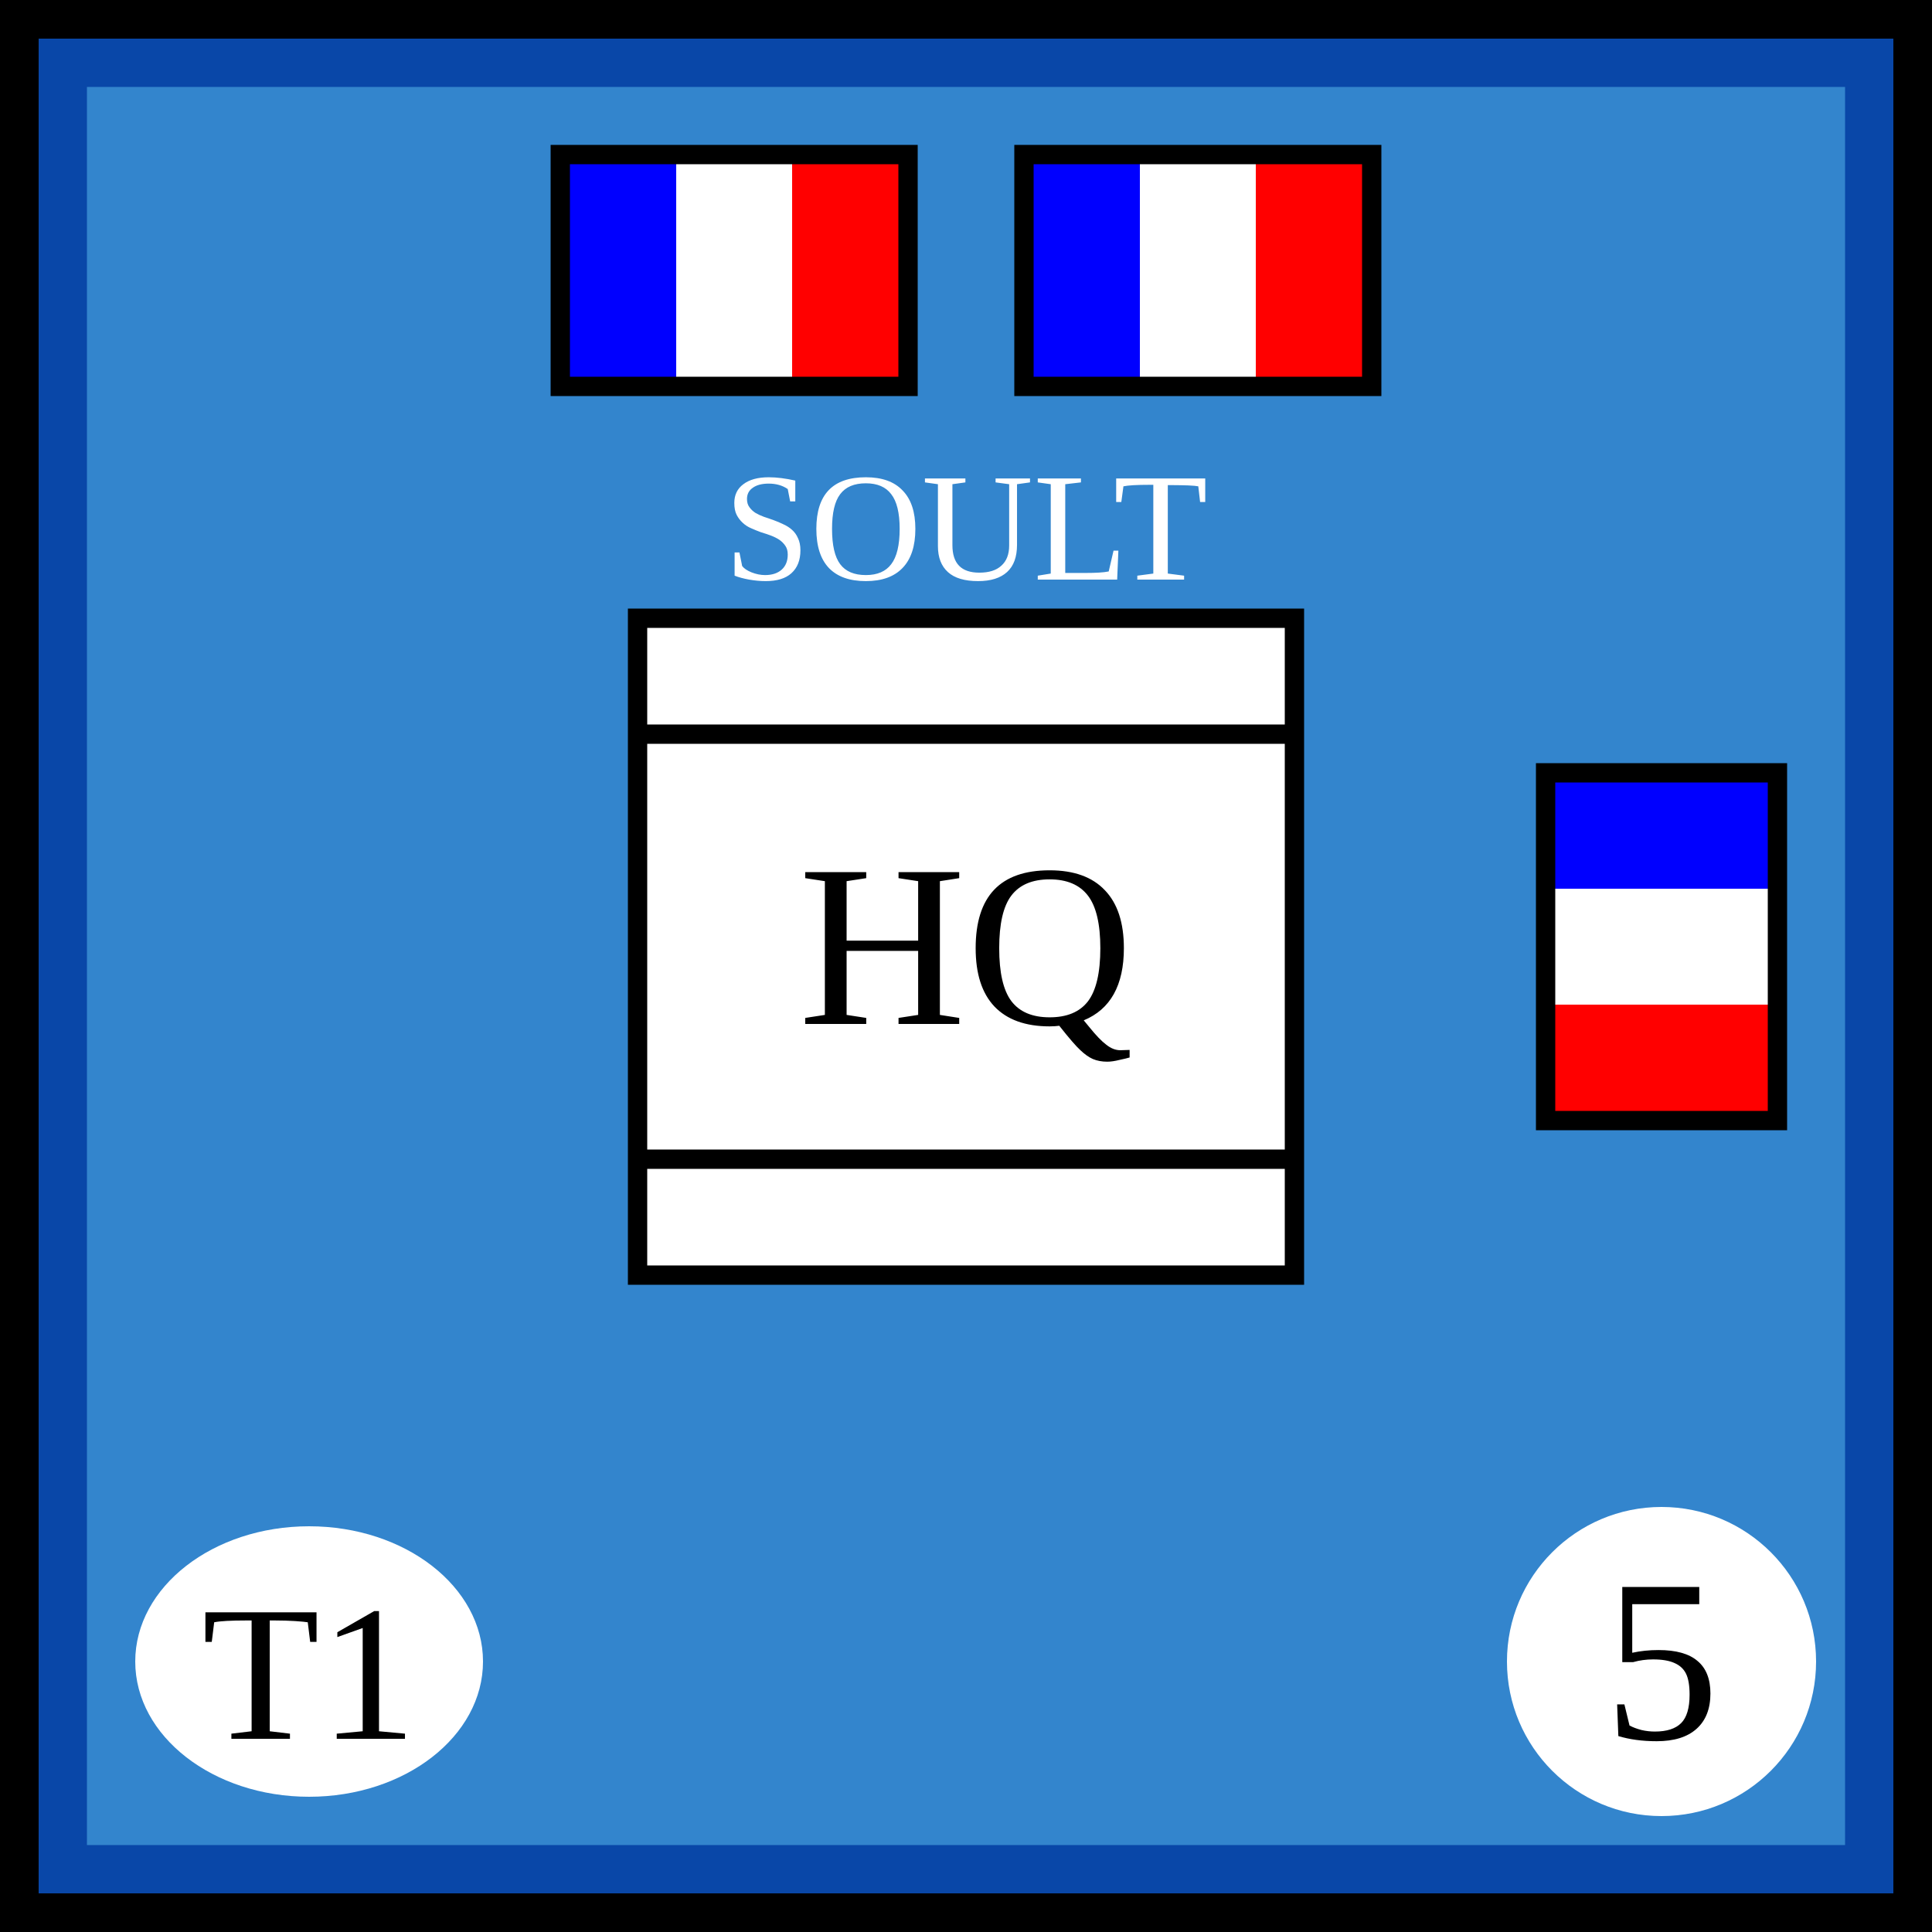
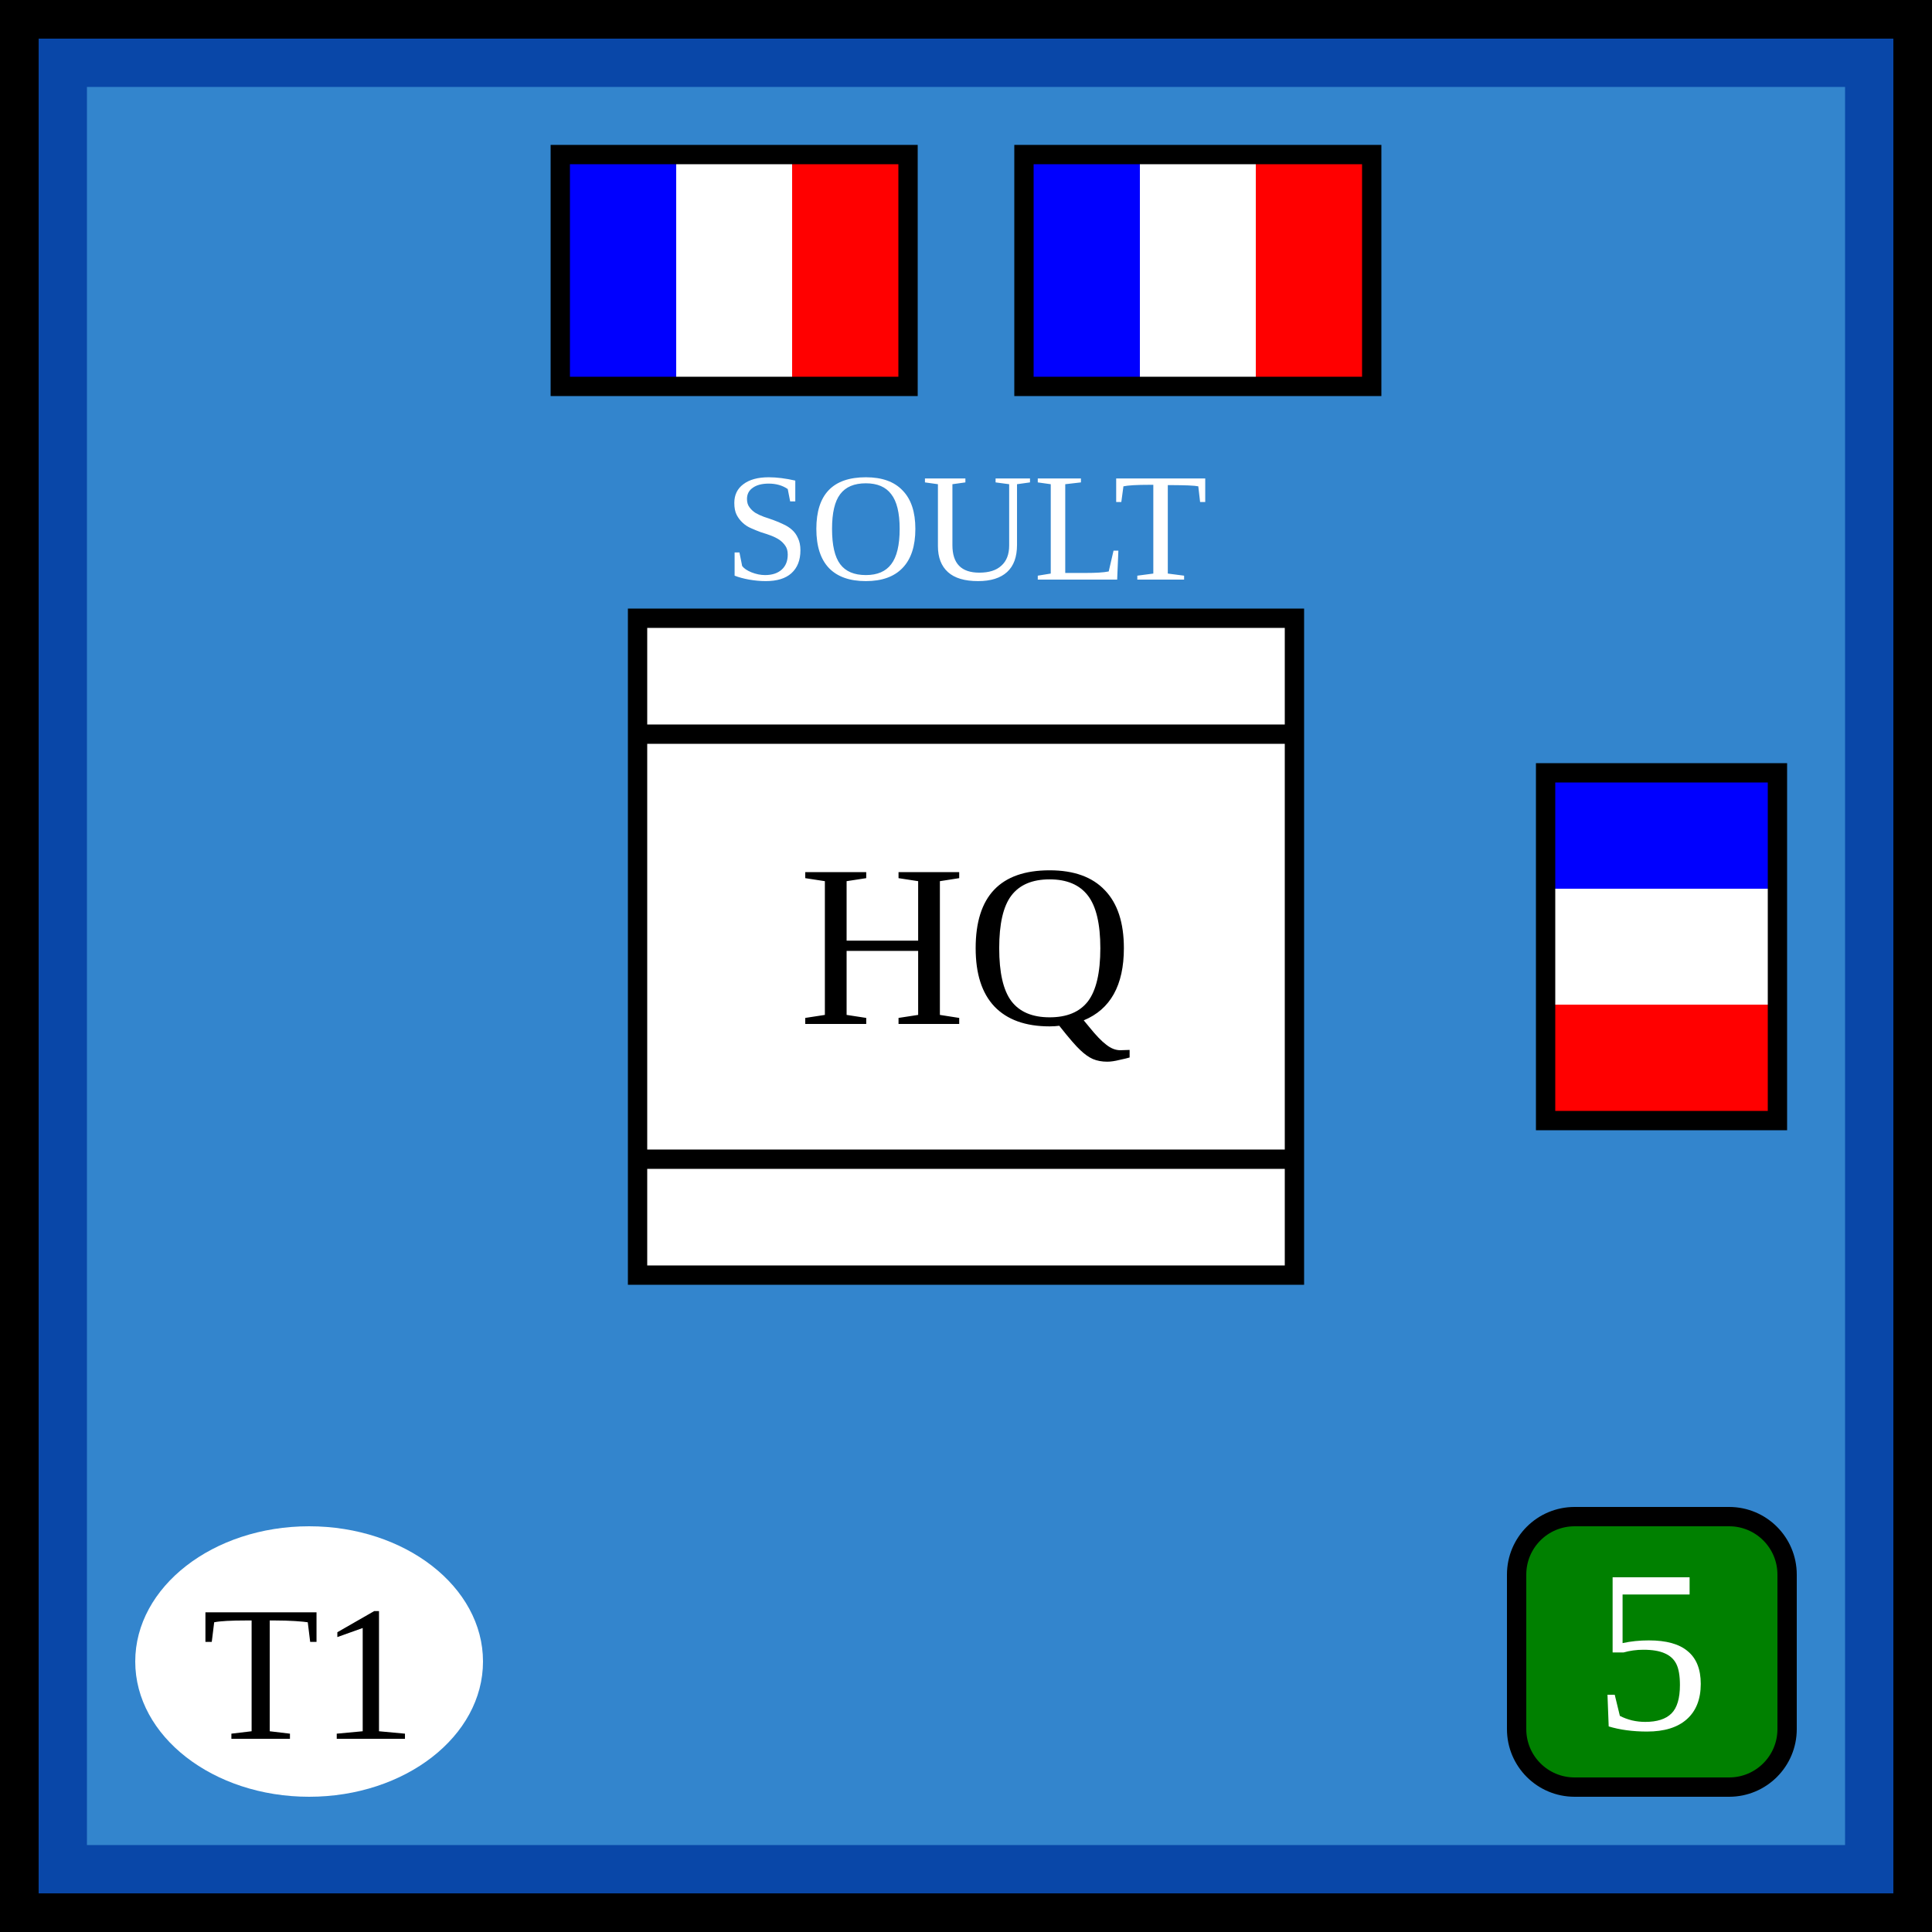
<svg xmlns="http://www.w3.org/2000/svg" xmlns:xlink="http://www.w3.org/1999/xlink" viewBox="0 0 100 100" width="100" height="100">
  <defs id="common">
    <rect id="background" width="100" height="100" fill="rgb(51,133,205)" stroke="rgb(9,71,168)" stroke-width="9" />
    <g id="border" stroke="black" stroke-width="2">
      <line x1="0" y1="1" x2="100" y2="1" />
      <line x1="1" y1="1" x2="1" y2="100" />
      <line x1="0" y1="99" x2="100" y2="99" />
      <line x1="99" y1="1" x2="99" y2="100" />
    </g>
    <clipPath id="block">
      <use xlink:href="#background" />
    </clipPath>
  </defs>
  <g id="unit">
    <use xlink:href="#background" clip-path="url(#block)" />
    <use xlink:href="#border" clip-path="url(#block)" />
    <g id="symbol" text-anchor="middle">
      <text x="50" y="30" font-size="8" fill="white">SOULT</text>
      <rect x="33" y="32" width="34" height="34" fill="white" stroke="black" />
      <text x="50" y="53" font-size="12">HQ</text>
      <line x1="33" y1="38" x2="67" y2="38" stroke="black" />
      <line x1="33" y1="60" x2="67" y2="60" stroke="black" />
    </g>
    <g id="attributes" text-anchor="middle" font-size="12">
      <g id="movement">
-         <circle cx="86" cy="86" r="8" fill="white" />
-         <text x="86" y="90">5</text>
+         <rect x="78.5" y="78.5" rx="3" ry="3" width="14" height="14" fill="green" stroke="black" />
+         <text x="85.5" y="89.5" fill="white">5</text>
      </g>
      <g id="arrival">
        <ellipse cx="16" cy="86" rx="9" ry="7" fill="white" />
        <text x="16" y="90" font-size="10">T1</text>
      </g>
    </g>
    <defs>
      <g id="french_flag">
        <linearGradient id="french_flag_colors" x2="100%" y2="0%">
          <stop offset="33.3%" stop-color="blue" />
          <stop offset="33.3%" stop-color="white" />
          <stop offset="66.7%" stop-color="white" />
          <stop offset="66.7%" stop-color="red" />
        </linearGradient>
        <rect id="french_flag_rectangle" width="18" height="12" fill="url(#french_flag_colors)" stroke="black" stroke-width="1" />
      </g>
    </defs>
    <g id="strength2">
      <use xlink:href="#french_flag" x="29" y="8" />
      <use xlink:href="#french_flag" x="53" y="8" />
    </g>
    <g id="strength1">
      <use xlink:href="#french_flag" x="80" y="48" transform="rotate(90, 90 50)" />
    </g>
  </g>
</svg>
